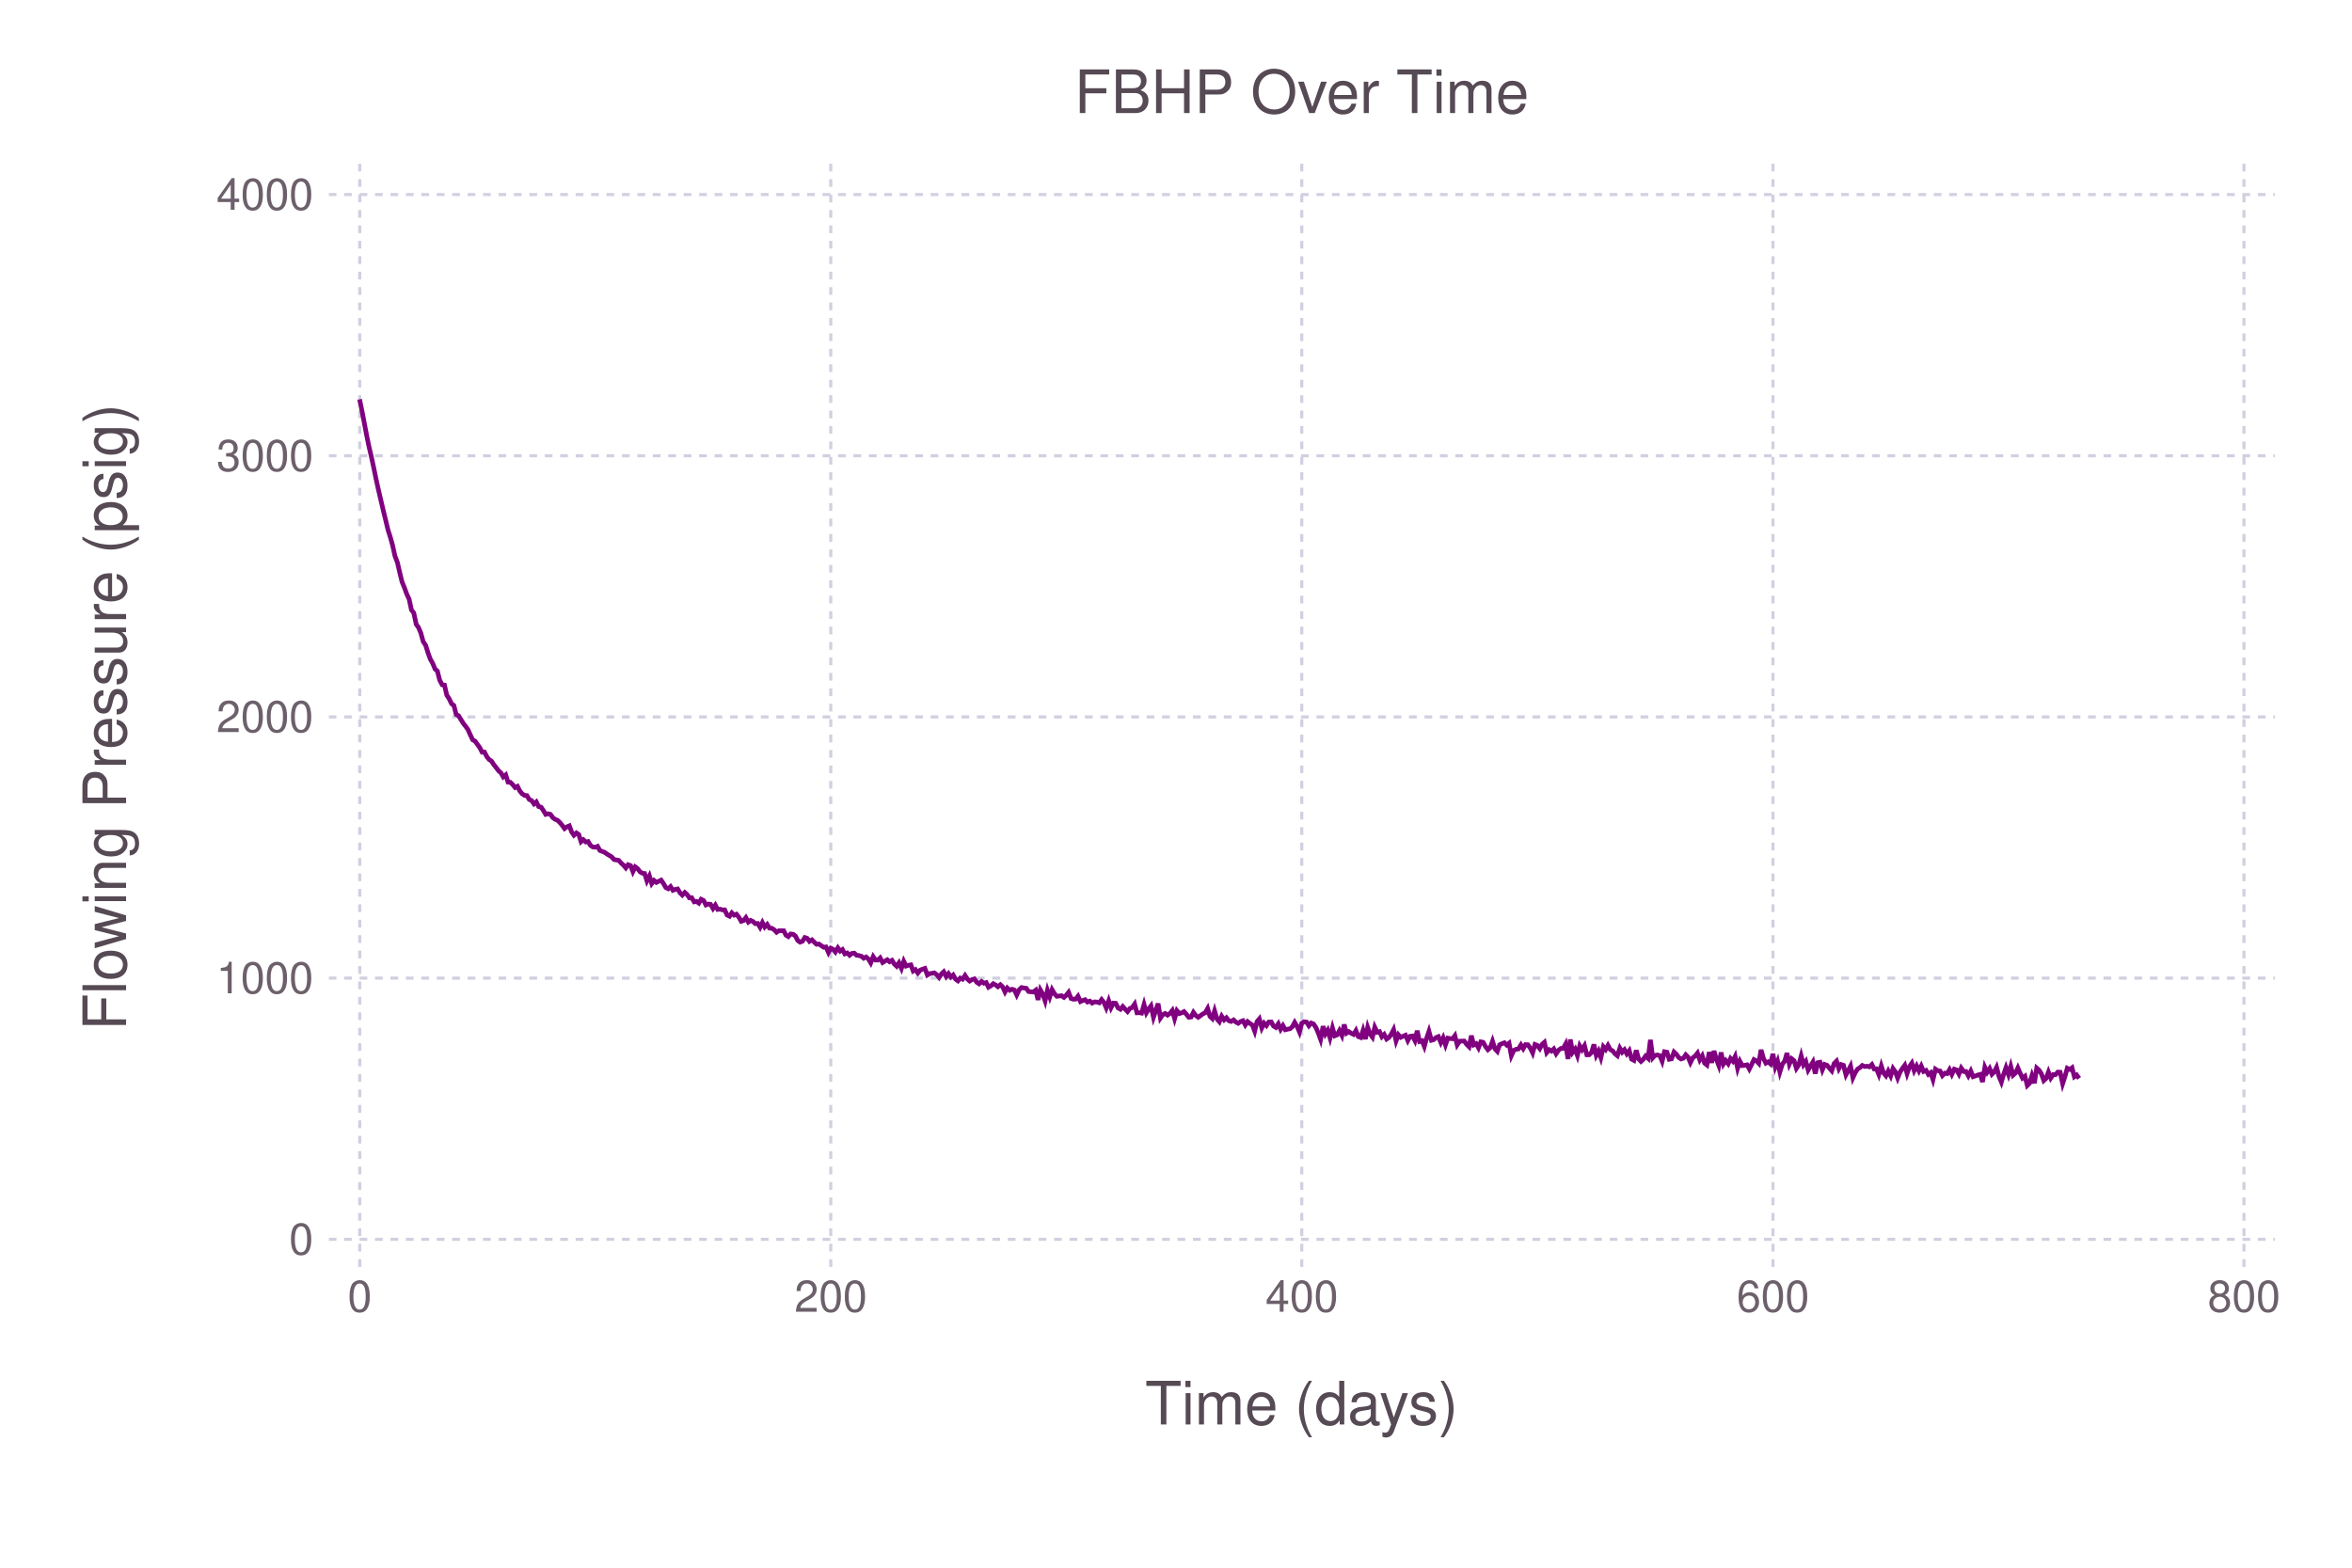
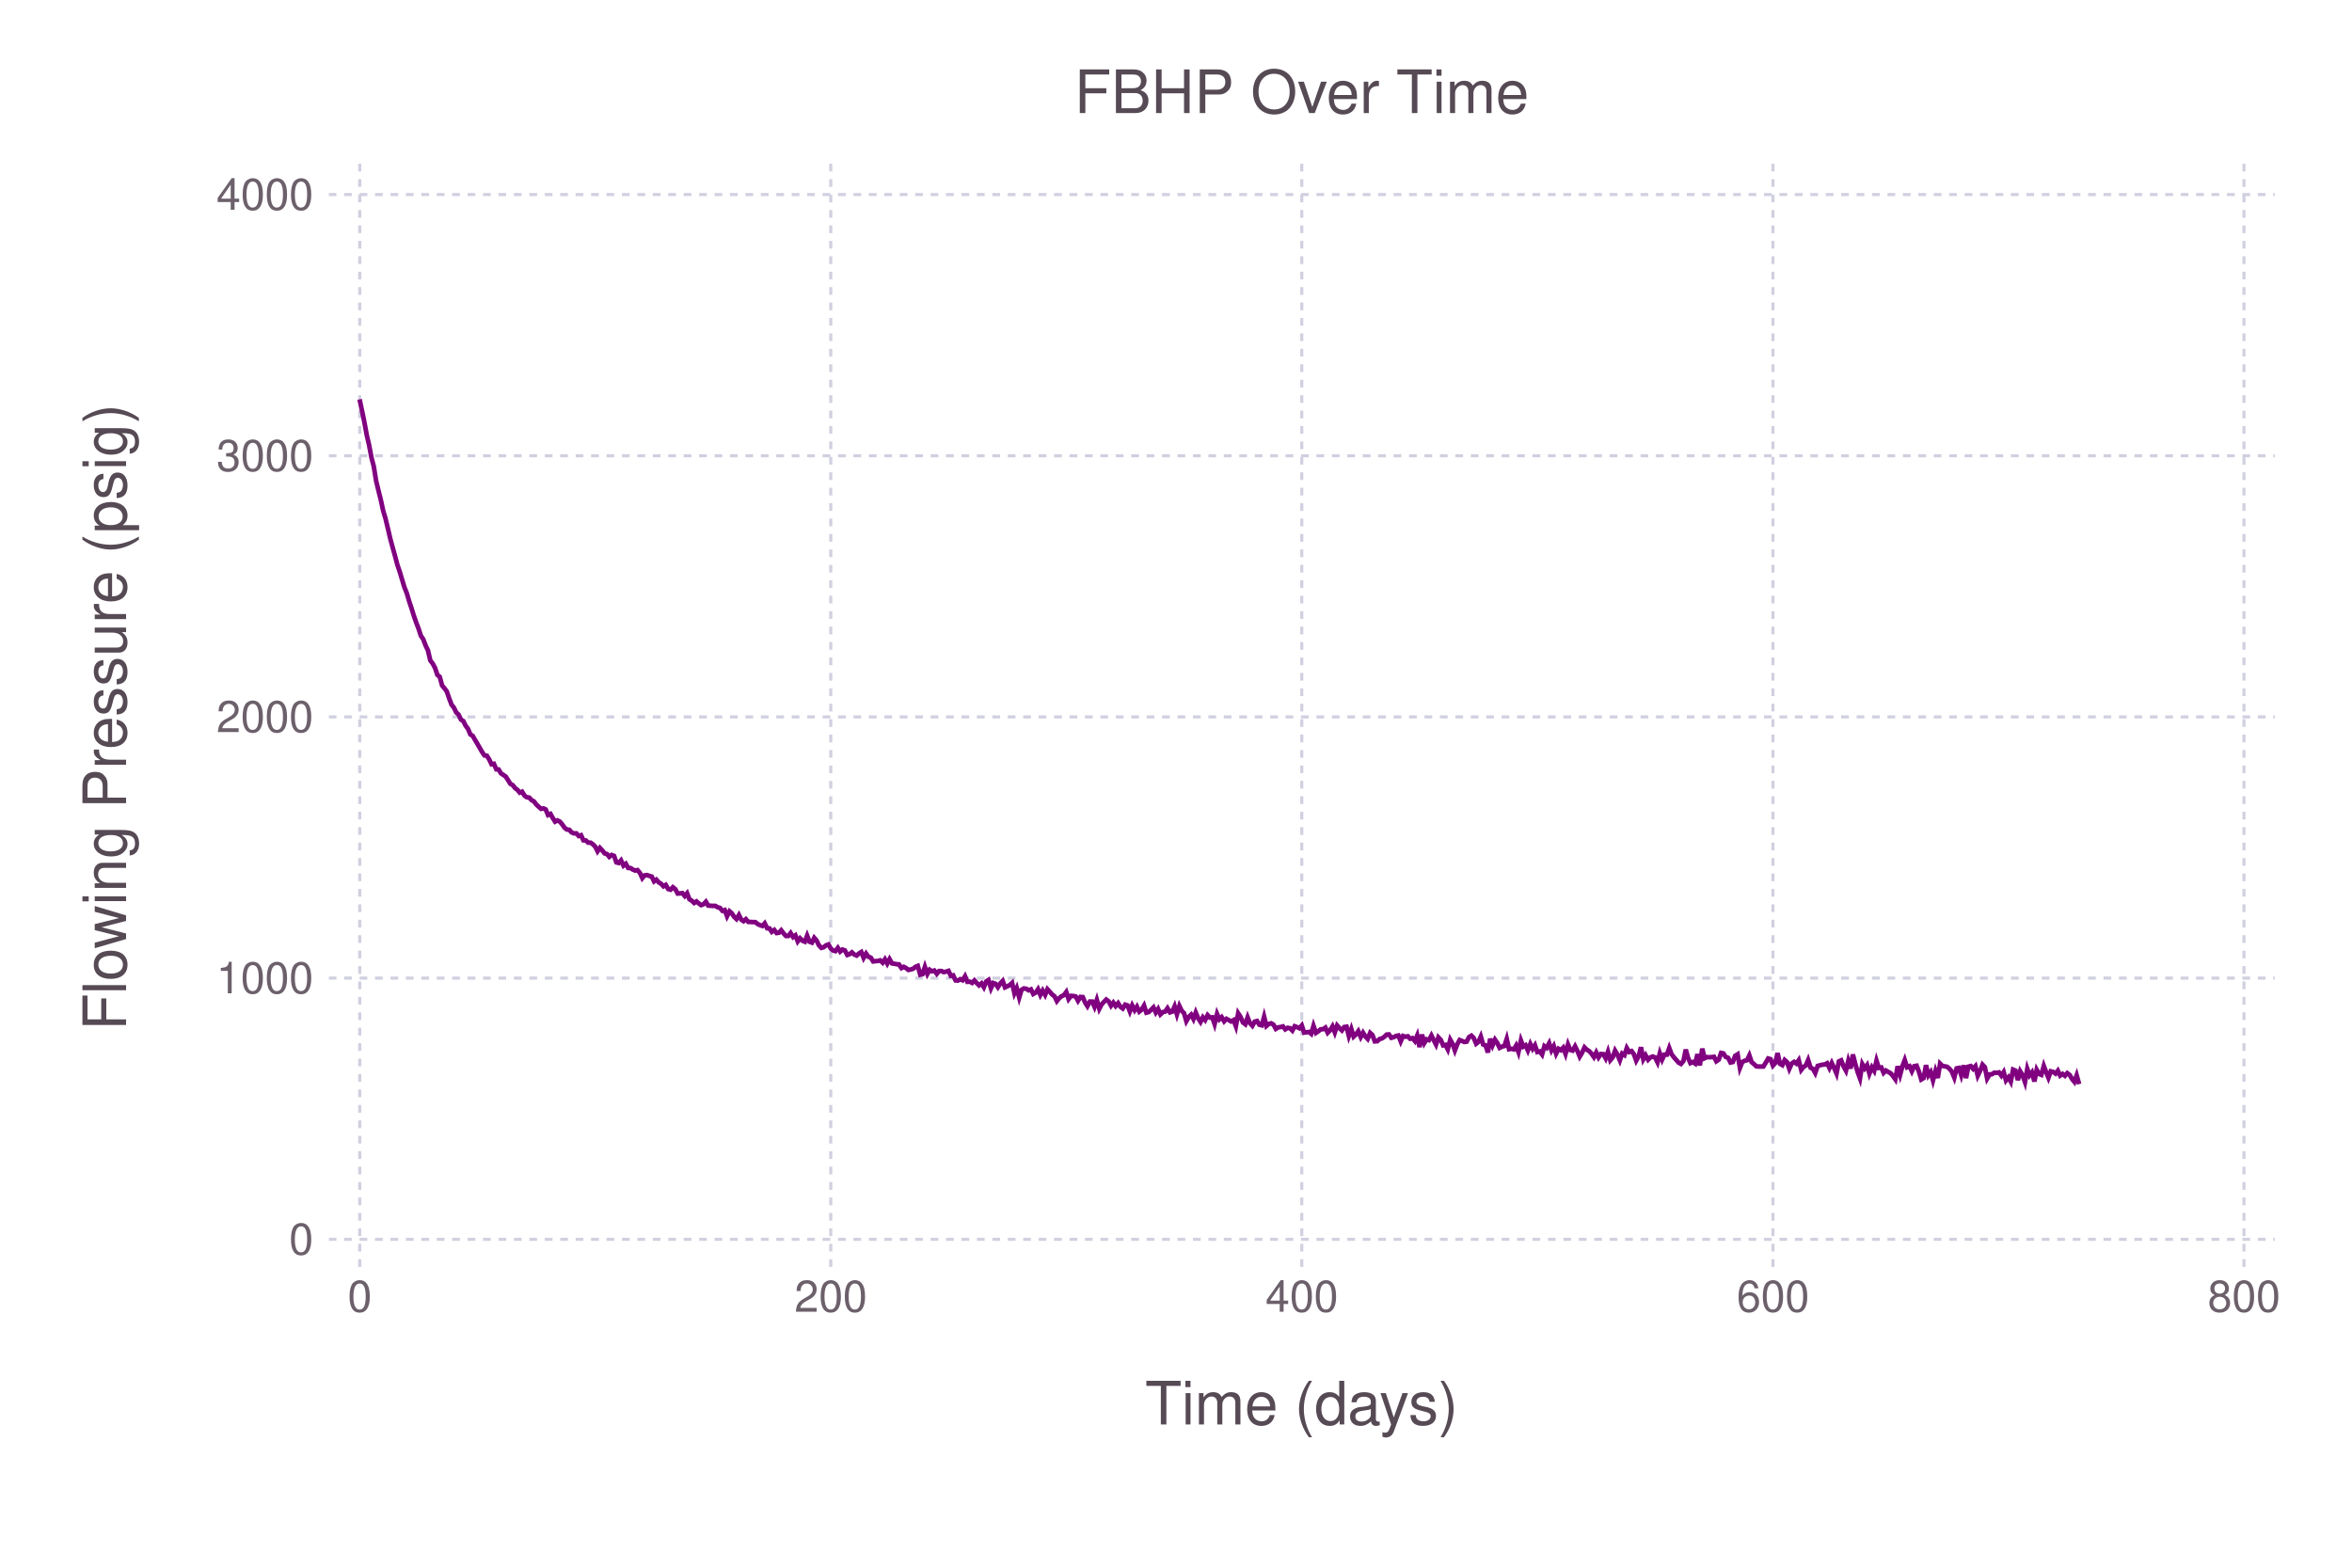
<svg xmlns="http://www.w3.org/2000/svg" version="1.2" width="152.4mm" height="101.6mm" viewBox="0 0 152.4 101.6" stroke="none" fill="#000000" stroke-width="0.3" font-size="3.88">
  <defs>
    <marker id="arrow" markerWidth="15" markerHeight="7" refX="5" refY="3.5" orient="auto" markerUnits="strokeWidth">
      <path d="M0,0 L15,3.5 L0,7 z" stroke="context-stroke" fill="context-stroke" />
    </marker>
  </defs>
-   <g class="plotroot xscalable yscalable" id="img-1c76d9b4-1">
-     <g font-size="3.88" font-family="'PT Sans','Helvetica Neue','Helvetica',sans-serif" fill="#564A55" stroke="#000000" stroke-opacity="0.000" id="img-1c76d9b4-2">
+   <g class="plotroot xscalable yscalable" id="img-05fa0624-1">
+     <g font-size="3.88" font-family="'PT Sans','Helvetica Neue','Helvetica',sans-serif" fill="#564A55" stroke="#000000" stroke-opacity="0.000" id="img-05fa0624-2">
      <g transform="translate(84.35,89.99)">
        <g class="primitive">
          <text text-anchor="middle" dy="0.6em">Time (days)</text>
        </g>
      </g>
    </g>
-     <g class="guide xlabels" font-size="2.82" font-family="'PT Sans Caption','Helvetica Neue','Helvetica',sans-serif" fill="#6C606B" id="img-1c76d9b4-3">
+     <g class="guide xlabels" font-size="2.82" font-family="'PT Sans Caption','Helvetica Neue','Helvetica',sans-serif" fill="#6C606B" id="img-05fa0624-3">
      <g transform="translate(23.31,83.32)">
        <g class="primitive">
          <text text-anchor="middle" dy="0.6em">0</text>
        </g>
      </g>
      <g transform="translate(53.83,83.32)">
        <g class="primitive">
          <text text-anchor="middle" dy="0.6em">200</text>
        </g>
      </g>
      <g transform="translate(84.35,83.32)">
        <g class="primitive">
          <text text-anchor="middle" dy="0.6em">400</text>
        </g>
      </g>
      <g transform="translate(114.88,83.32)">
        <g class="primitive">
          <text text-anchor="middle" dy="0.6em">600</text>
        </g>
      </g>
      <g transform="translate(145.4,83.32)">
        <g class="primitive">
          <text text-anchor="middle" dy="0.6em">800</text>
        </g>
      </g>
    </g>
-     <g clip-path="url(#img-1c76d9b4-4)">
-       <g id="img-1c76d9b4-5">
-         <g pointer-events="visible" fill="#000000" fill-opacity="0.000" stroke="#000000" stroke-opacity="0.000" class="guide background" id="img-1c76d9b4-6">
-           <g transform="translate(84.35,46.46)" id="img-1c76d9b4-7">
+     <g clip-path="url(#img-05fa0624-4)">
+       <g id="img-05fa0624-5">
+         <g pointer-events="visible" fill="#000000" fill-opacity="0.000" stroke="#000000" stroke-opacity="0.000" class="guide background" id="img-05fa0624-6">
+           <g transform="translate(84.35,46.46)" id="img-05fa0624-7">
            <path d="M-63.05,-35.85 L 63.05 -35.85 63.05 35.85 -63.05 35.85 z" class="primitive" />
          </g>
        </g>
-         <g class="guide ygridlines xfixed" stroke-dasharray="0.5,0.5" stroke-width="0.2" stroke="#D0D0E0" id="img-1c76d9b4-8">
-           <g transform="translate(84.35,80.32)" id="img-1c76d9b4-9">
+         <g class="guide ygridlines xfixed" stroke-dasharray="0.5,0.5" stroke-width="0.2" stroke="#D0D0E0" id="img-05fa0624-8">
+           <g transform="translate(84.35,80.32)" id="img-05fa0624-9">
            <path fill="none" d="M-63.05,0 L 63.05 0" class="primitive" />
          </g>
-           <g transform="translate(84.35,63.39)" id="img-1c76d9b4-10">
+           <g transform="translate(84.35,63.39)" id="img-05fa0624-10">
            <path fill="none" d="M-63.05,0 L 63.05 0" class="primitive" />
          </g>
-           <g transform="translate(84.35,46.46)" id="img-1c76d9b4-11">
+           <g transform="translate(84.35,46.46)" id="img-05fa0624-11">
            <path fill="none" d="M-63.05,0 L 63.05 0" class="primitive" />
          </g>
-           <g transform="translate(84.35,29.54)" id="img-1c76d9b4-12">
+           <g transform="translate(84.35,29.54)" id="img-05fa0624-12">
            <path fill="none" d="M-63.05,0 L 63.05 0" class="primitive" />
          </g>
-           <g transform="translate(84.35,12.61)" id="img-1c76d9b4-13">
+           <g transform="translate(84.35,12.61)" id="img-05fa0624-13">
            <path fill="none" d="M-63.05,0 L 63.05 0" class="primitive" />
          </g>
        </g>
-         <g class="guide xgridlines yfixed" stroke-dasharray="0.5,0.5" stroke-width="0.2" stroke="#D0D0E0" id="img-1c76d9b4-14">
-           <g transform="translate(23.31,46.46)" id="img-1c76d9b4-15">
+         <g class="guide xgridlines yfixed" stroke-dasharray="0.5,0.5" stroke-width="0.2" stroke="#D0D0E0" id="img-05fa0624-14">
+           <g transform="translate(23.31,46.46)" id="img-05fa0624-15">
            <path fill="none" d="M0,-35.85 L 0 35.85" class="primitive" />
          </g>
-           <g transform="translate(53.83,46.46)" id="img-1c76d9b4-16">
+           <g transform="translate(53.83,46.46)" id="img-05fa0624-16">
            <path fill="none" d="M0,-35.85 L 0 35.85" class="primitive" />
          </g>
-           <g transform="translate(84.35,46.46)" id="img-1c76d9b4-17">
+           <g transform="translate(84.35,46.46)" id="img-05fa0624-17">
            <path fill="none" d="M0,-35.85 L 0 35.85" class="primitive" />
          </g>
-           <g transform="translate(114.88,46.46)" id="img-1c76d9b4-18">
+           <g transform="translate(114.88,46.46)" id="img-05fa0624-18">
            <path fill="none" d="M0,-35.85 L 0 35.85" class="primitive" />
          </g>
-           <g transform="translate(145.4,46.46)" id="img-1c76d9b4-19">
+           <g transform="translate(145.4,46.46)" id="img-05fa0624-19">
            <path fill="none" d="M0,-35.85 L 0 35.85" class="primitive" />
          </g>
        </g>
-         <g class="plotpanel" id="img-1c76d9b4-20">
-           <g stroke-width="0.3" fill="#000000" fill-opacity="0.000" class="geometry" id="img-1c76d9b4-21">
-             <g class="color_RGB{N0f8}(0.502,0.0,0.502)" stroke-dasharray="none" stroke="#800080" id="img-1c76d9b4-22">
-               <g transform="translate(79.01,62.87)" id="img-1c76d9b4-23">
-                 <path fill="none" d="M-55.71,-36.99 L -55.55 -36.21 -55.4 -35.43 -55.25 -34.64 -55.1 -33.92 -54.94 -33.24 -54.79 -32.54 -54.64 -31.81 -54.48 -31.09 -54.33 -30.45 -54.18 -29.81 -54.03 -29.2 -53.87 -28.53 -53.72 -28.06 -53.57 -27.52 -53.42 -26.84 -53.26 -26.42 -53.11 -25.77 -52.96 -25.16 -52.81 -24.8 -52.65 -24.36 -52.5 -24.04 -52.35 -23.34 -52.2 -23.15 -52.04 -22.41 -51.89 -22.2 -51.74 -21.84 -51.59 -21.29 -51.43 -21.05 -51.28 -20.57 -51.13 -20.16 -50.97 -19.87 -50.82 -19.51 -50.67 -19.38 -50.52 -18.79 -50.36 -18.49 -50.21 -18.47 -50.06 -17.82 -49.91 -17.59 -49.75 -17.26 -49.6 -17.15 -49.45 -16.56 -49.3 -16.49 -49.14 -16.23 -48.99 -15.99 -48.84 -15.8 -48.69 -15.59 -48.53 -15.23 -48.38 -14.92 -48.23 -14.84 -48.07 -14.62 -47.92 -14.41 -47.77 -14.12 -47.62 -14.13 -47.46 -13.82 -47.31 -13.64 -47.16 -13.54 -47.01 -13.31 -46.85 -13.11 -46.7 -12.91 -46.55 -12.78 -46.4 -12.52 -46.24 -12.65 -46.09 -12.18 -45.94 -12.17 -45.79 -12.02 -45.63 -11.83 -45.48 -11.91 -45.33 -11.61 -45.18 -11.43 -45.02 -11.32 -44.87 -11.31 -44.72 -11.06 -44.56 -10.98 -44.41 -10.77 -44.26 -10.9 -44.11 -10.6 -43.95 -10.56 -43.8 -10.34 -43.65 -10.09 -43.5 -10.13 -43.34 -10.09 -43.19 -9.88 -43.04 -9.77 -42.89 -9.71 -42.73 -9.56 -42.58 -9.38 -42.43 -9.17 -42.28 -9.28 -42.12 -9.35 -41.97 -8.95 -41.82 -8.74 -41.66 -8.89 -41.51 -8.79 -41.36 -8.32 -41.21 -8.45 -41.05 -8.3 -40.9 -8.33 -40.75 -8.08 -40.6 -7.98 -40.44 -7.96 -40.29 -8.02 -40.14 -7.75 -39.99 -7.69 -39.83 -7.63 -39.68 -7.52 -39.53 -7.43 -39.38 -7.34 -39.22 -7.16 -39.07 -7.14 -38.92 -7.11 -38.77 -6.94 -38.61 -6.8 -38.46 -6.62 -38.31 -6.83 -38.15 -6.77 -38 -6.38 -37.85 -6.69 -37.7 -6.58 -37.54 -6.37 -37.39 -6.28 -37.24 -6.26 -37.09 -5.78 -36.93 -6.1 -36.78 -5.61 -36.63 -5.81 -36.48 -5.68 -36.32 -5.76 -36.17 -5.83 -36.02 -5.61 -35.87 -5.35 -35.71 -5.27 -35.56 -5.41 -35.41 -5.17 -35.25 -5.23 -35.1 -5.26 -34.95 -5.01 -34.8 -4.86 -34.64 -5.03 -34.49 -4.9 -34.34 -4.68 -34.19 -4.69 -34.03 -4.42 -33.88 -4.45 -33.73 -4.34 -33.58 -4.59 -33.42 -4.51 -33.27 -4.22 -33.12 -4.28 -32.97 -4.26 -32.81 -3.99 -32.66 -4.21 -32.51 -3.93 -32.36 -3.95 -32.2 -3.9 -32.05 -3.9 -31.9 -3.57 -31.74 -3.49 -31.59 -3.71 -31.44 -3.56 -31.29 -3.62 -31.13 -3.42 -30.98 -3.16 -30.83 -3.21 -30.68 -3.4 -30.52 -3.11 -30.37 -3.22 -30.22 -3.15 -30.07 -3.01 -29.91 -3.02 -29.76 -2.77 -29.61 -3.08 -29.46 -2.79 -29.3 -2.96 -29.15 -2.72 -29 -2.71 -28.84 -2.61 -28.69 -2.45 -28.54 -2.55 -28.39 -2.55 -28.23 -2.55 -28.08 -2.26 -27.93 -2.17 -27.78 -2.34 -27.62 -2.32 -27.47 -2.21 -27.32 -1.92 -27.17 -1.81 -27.01 -1.87 -26.86 -2.11 -26.71 -2.06 -26.56 -1.86 -26.4 -1.96 -26.25 -1.81 -26.1 -1.67 -25.95 -1.69 -25.79 -1.58 -25.64 -1.48 -25.49 -1.5 -25.33 -1.14 -25.18 -1.42 -25.03 -1.35 -24.88 -1.17 -24.72 -1.44 -24.57 -1.23 -24.42 -1.33 -24.27 -1.05 -24.11 -1.11 -23.96 -0.96 -23.81 -1.08 -23.66 -1.1 -23.5 -0.96 -23.35 -0.94 -23.2 -0.9 -23.05 -0.77 -22.89 -0.85 -22.74 -0.72 -22.59 -0.47 -22.43 -0.87 -22.28 -0.65 -22.13 -0.65 -21.98 -0.79 -21.82 -0.49 -21.67 -0.58 -21.52 -0.67 -21.37 -0.54 -21.21 -0.63 -21.06 -0.39 -20.91 -0.25 -20.76 -0.47 -20.6 -0.11 -20.45 -0.57 -20.3 -0.26 -20.15 -0.31 -19.99 -0.34 -19.84 0.06 -19.69 -0.03 -19.54 0.19 -19.38 -0 -19.23 -0.06 -19.08 -0.11 -18.92 0.32 -18.77 0.23 -18.62 0.21 -18.47 0.18 -18.31 0.3 -18.16 0.48 -18.01 0.25 -17.86 0.11 -17.7 0.42 -17.55 0.23 -17.4 0.45 -17.25 0.32 -17.09 0.59 -16.94 0.7 -16.79 0.52 -16.64 0.59 -16.48 0.35 -16.33 0.58 -16.18 0.71 -16.02 0.61 -15.87 0.57 -15.72 0.79 -15.57 0.89 -15.41 0.74 -15.26 0.85 -15.11 0.81 -14.96 1.11 -14.8 1.02 -14.65 0.88 -14.5 0.96 -14.35 1.08 -14.19 0.95 -14.04 1.09 -13.89 1.42 -13.74 1.16 -13.58 1.31 -13.43 1.24 -13.28 1.29 -13.13 1.61 -12.97 1.27 -12.82 1.13 -12.67 1.16 -12.51 1.18 -12.36 1.39 -12.21 1.41 -12.06 1.42 -11.9 1.3 -11.75 1.93 -11.6 1.28 -11.45 1.54 -11.29 2 -11.14 1.31 -10.99 1.74 -10.84 1.27 -10.68 1.54 -10.53 1.7 -10.38 1.68 -10.23 1.66 -10.07 1.77 -9.92 1.63 -9.77 1.44 -9.61 1.84 -9.46 1.89 -9.31 1.88 -9.16 1.69 -9 2.04 -8.85 1.97 -8.7 1.92 -8.55 2.07 -8.39 2.01 -8.24 2.14 -8.09 2.06 -7.94 2.07 -7.78 2.12 -7.63 1.91 -7.48 2.1 -7.33 2.45 -7.17 1.99 -7.02 2.44 -6.87 2.14 -6.72 2.15 -6.56 2.46 -6.41 2.54 -6.26 2.36 -6.1 2.54 -5.95 2.69 -5.8 2.49 -5.65 2.43 -5.49 2.2 -5.34 2.77 -5.19 2.76 -5.04 2.79 -4.88 2.23 -4.73 2.77 -4.58 2.52 -4.43 2.32 -4.27 3.06 -4.12 2.62 -3.97 2.17 -3.82 3.11 -3.66 2.88 -3.51 2.81 -3.36 2.92 -3.2 2.81 -3.05 2.62 -2.9 3.15 -2.75 2.63 -2.59 2.82 -2.44 2.77 -2.29 2.69 -2.14 2.86 -1.98 3.06 -1.83 3.04 -1.68 2.74 -1.53 2.94 -1.37 3.06 -1.22 2.95 -1.07 2.84 -0.92 2.77 -0.76 2.49 -0.61 3 -0.46 3.14 -0.31 2.64 -0.15 3.18 0 3.35 0.15 2.99 0.31 3.23 0.46 3.09 0.61 3.28 0.76 3.33 0.92 3.23 1.07 3.37 1.22 3.45 1.37 3.34 1.53 3.28 1.68 3.56 1.83 3.34 1.98 3.46 2.14 3.56 2.29 3.96 2.44 3.34 2.59 3.16 2.75 3.75 2.9 3.44 3.05 3.6 3.2 3.37 3.36 3.36 3.51 3.63 3.66 3.72 3.82 3.48 3.97 3.84 4.12 3.6 4.27 3.87 4.43 3.83 4.58 3.8 4.73 3.67 4.88 3.39 5.04 3.66 5.19 4.01 5.34 3.44 5.49 3.35 5.65 3.37 5.8 3.61 5.95 3.43 6.1 3.49 6.26 3.73 6.41 4.08 6.56 4.49 6.72 3.64 6.87 4.14 7.02 3.9 7.17 4.4 7.33 3.75 7.48 4.26 7.63 4.2 7.78 3.92 7.94 4.24 8.09 3.53 8.24 4.09 8.39 3.99 8.55 4.1 8.7 4.17 8.85 3.92 9 4.31 9.16 4.37 9.31 3.91 9.46 4.47 9.61 3.71 9.77 4.15 9.92 4.35 10.07 3.7 10.23 4.03 10.38 3.99 10.53 4.32 10.68 4.17 10.84 4.47 10.99 4.37 11.14 4.15 11.29 3.86 11.45 4.59 11.6 4.19 11.75 4.36 11.9 4.29 12.06 4.22 12.21 4.57 12.36 4.29 12.51 4.27 12.67 4.57 12.82 3.93 12.97 4.63 13.13 4.58 13.28 4.95 13.43 4.41 13.58 3.97 13.74 4.55 13.89 4.51 14.04 4.37 14.19 4.31 14.35 4.7 14.5 4.39 14.65 4.85 14.8 4.41 14.96 4.44 15.11 4.45 15.26 4.25 15.41 4.85 15.57 4.61 15.72 4.6 15.87 4.6 16.02 4.81 16.18 4.97 16.33 4.25 16.48 4.85 16.64 4.77 16.79 5.04 16.94 4.65 17.09 4.68 17.25 4.96 17.4 5.16 17.55 5.03 17.7 4.61 17.86 5.11 18.01 5.27 18.16 4.84 18.31 4.77 18.47 4.71 18.62 4.86 18.77 4.74 18.92 5.55 19.08 5.2 19.23 5.13 19.38 5.11 19.54 4.85 19.69 5.09 19.84 4.83 19.99 4.84 20.15 5.06 20.3 5.37 20.45 4.82 20.6 4.88 20.76 5.09 20.91 4.81 21.06 4.68 21.21 5.35 21.37 5.16 21.52 5.25 21.67 5.11 21.82 5.42 21.98 5.19 22.13 5.08 22.28 5.07 22.43 4.8 22.59 5.76 22.74 4.5 22.89 5.33 23.05 5.12 23.2 5.54 23.35 4.91 23.5 5.16 23.66 4.9 23.81 5.49 23.96 5.49 24.11 5.35 24.27 4.82 24.42 5.53 24.57 5.25 24.72 5.68 24.88 4.97 25.03 5.15 25.18 4.88 25.33 5.15 25.49 5.24 25.64 5.43 25.79 5.55 25.95 5.06 26.1 5.32 26.25 5.16 26.4 5.43 26.56 5.22 26.71 5.77 26.86 5.85 27.01 5.2 27.17 5.76 27.32 5.92 27.47 5.78 27.62 5.57 27.78 5.72 27.93 4.52 28.08 5.69 28.23 5.53 28.39 5.5 28.54 5.55 28.69 5.91 28.84 5.29 29 5.32 29.15 5.78 29.3 5.75 29.46 5.31 29.61 5.45 29.76 5.66 29.91 5.76 30.07 5.71 30.22 5.49 30.37 5.64 30.52 6 30.68 5.68 30.83 5.57 30.98 5.38 31.13 5.82 31.29 5.56 31.44 6.03 31.59 6.15 31.74 5.32 31.9 6.01 32.05 5.24 32.2 5.76 32.36 6.18 32.51 5.34 32.66 6.09 32.81 5.86 32.97 6.07 33.12 5.73 33.27 5.9 33.42 5.6 33.58 6.37 33.73 5.91 33.88 6.19 34.03 6.17 34.19 6.14 34.34 6.41 34.49 6.11 34.64 5.8 34.8 5.88 34.95 6.04 35.1 5.17 35.25 5.71 35.41 6.03 35.56 5.95 35.71 6.08 35.87 5.43 36.02 6.28 36.17 5.91 36.32 6.6 36.48 6.09 36.63 5.9 36.78 5.38 36.93 6.1 37.09 5.75 37.24 5.87 37.39 6.37 37.54 6.15 37.7 5.56 37.85 6.13 38 5.92 38.15 6.48 38.31 6.21 38.46 5.96 38.61 6.71 38.77 6 38.92 5.97 39.07 6.47 39.22 6.11 39.38 6.17 39.53 6.36 39.68 6.53 39.83 6.06 39.99 5.9 40.14 6.39 40.29 6.12 40.44 6.17 40.6 6.79 40.75 6.51 40.9 6.22 41.05 6.98 41.21 6.63 41.36 6.41 41.51 6.32 41.66 6.18 41.82 6.25 41.97 6.23 42.12 6.27 42.28 6.12 42.43 6.41 42.58 6.4 42.73 6.77 42.89 6.21 43.04 6.67 43.19 6.85 43.34 6.54 43.5 6.86 43.65 6.38 43.8 6.59 43.95 7 44.11 6.6 44.26 6.37 44.41 6.17 44.56 6.71 44.72 6.25 44.87 6.03 45.02 6.52 45.18 6.21 45.33 6.53 45.48 6.22 45.63 6.57 45.79 6.5 45.94 6.76 46.09 6.65 46.24 7.1 46.4 6.42 46.55 6.52 46.7 6.54 46.85 6.84 47.01 6.68 47.16 6.71 47.31 6.45 47.46 6.76 47.62 6.42 47.77 6.47 47.92 6.74 48.07 6.35 48.23 6.57 48.38 6.57 48.53 6.85 48.69 6.54 48.84 6.91 48.99 6.86 49.14 6.8 49.3 6.76 49.45 7.25 49.6 6.3 49.75 6.62 49.91 6.38 50.06 6.75 50.21 6.6 50.36 6.3 50.52 6.9 50.67 7.26 50.82 6.75 50.97 6.32 51.13 6.77 51.28 6.24 51.43 6.81 51.59 6.67 51.74 6.34 51.89 6.69 52.04 7 52.2 6.88 52.35 7.48 52.5 7.33 52.65 6.84 52.81 7.33 52.96 6.35 53.11 6.48 53.26 6.71 53.42 7.16 53.57 7.02 53.72 6.61 53.87 7 54.03 6.77 54.18 6.78 54.33 6.61 54.48 6.62 54.64 7.36 54.79 6.9 54.94 6.36 55.1 6.44 55.25 6.33 55.4 6.91 55.55 6.8 55.71 7.02" class="primitive" />
+         <g class="plotpanel" id="img-05fa0624-20">
+           <g stroke-width="0.3" fill="#000000" fill-opacity="0.000" class="geometry" id="img-05fa0624-21">
+             <g class="color_RGB{N0f8}(0.502,0.0,0.502)" stroke-dasharray="none" stroke="#800080" id="img-05fa0624-22">
+               <g transform="translate(79.01,62.87)" id="img-05fa0624-23">
+                 <path fill="none" d="M-55.71,-36.99 L -55.55 -36.23 -55.4 -35.51 -55.25 -34.69 -55.1 -34.05 -54.94 -33.21 -54.79 -32.64 -54.64 -31.71 -54.48 -31.05 -54.33 -30.45 -54.18 -29.76 -54.03 -29.26 -53.87 -28.59 -53.72 -27.95 -53.57 -27.4 -53.42 -26.86 -53.26 -26.26 -53.11 -25.82 -52.96 -25.32 -52.81 -24.82 -52.65 -24.42 -52.5 -23.91 -52.35 -23.46 -52.2 -22.98 -52.04 -22.52 -51.89 -22.13 -51.74 -21.67 -51.59 -21.45 -51.43 -21.03 -51.28 -20.72 -51.13 -20.07 -50.97 -19.86 -50.82 -19.58 -50.67 -19.13 -50.52 -19.01 -50.36 -18.44 -50.21 -18.26 -50.06 -18.06 -49.91 -17.62 -49.75 -17.2 -49.6 -17.01 -49.45 -16.7 -49.3 -16.56 -49.14 -16.23 -48.99 -16.14 -48.84 -15.84 -48.69 -15.64 -48.53 -15.27 -48.38 -15.18 -48.23 -14.92 -48.07 -14.65 -47.92 -14.39 -47.77 -14.13 -47.62 -13.91 -47.46 -13.89 -47.31 -13.65 -47.16 -13.34 -47.01 -13.37 -46.85 -13.01 -46.7 -13 -46.55 -12.75 -46.4 -12.65 -46.24 -12.54 -46.09 -12.31 -45.94 -12.07 -45.79 -11.99 -45.63 -11.79 -45.48 -11.68 -45.33 -11.5 -45.18 -11.56 -45.02 -11.3 -44.87 -11.2 -44.72 -11.18 -44.56 -11.01 -44.41 -10.93 -44.26 -10.73 -44.11 -10.59 -43.95 -10.45 -43.8 -10.48 -43.65 -10.41 -43.5 -10.05 -43.34 -10.12 -43.19 -9.85 -43.04 -9.62 -42.89 -9.7 -42.73 -9.62 -42.58 -9.44 -42.43 -9.23 -42.28 -9.11 -42.12 -9.09 -41.97 -8.92 -41.82 -8.86 -41.66 -8.86 -41.51 -8.69 -41.36 -8.74 -41.21 -8.41 -41.05 -8.4 -40.9 -8.26 -40.75 -8.26 -40.6 -8.16 -40.44 -8 -40.29 -7.7 -40.14 -7.92 -39.99 -7.76 -39.83 -7.56 -39.68 -7.52 -39.53 -7.34 -39.38 -7.46 -39.22 -7.4 -39.07 -6.98 -38.92 -6.94 -38.77 -7.11 -38.61 -6.77 -38.46 -6.89 -38.31 -6.62 -38.15 -6.61 -38 -6.51 -37.85 -6.45 -37.7 -6.48 -37.54 -6.29 -37.39 -5.96 -37.24 -6.14 -37.09 -6.16 -36.93 -6.1 -36.78 -6.06 -36.63 -5.75 -36.48 -5.86 -36.32 -5.68 -36.17 -5.59 -36.02 -5.43 -35.87 -5.52 -35.71 -5.25 -35.56 -5.21 -35.41 -5.37 -35.25 -5.24 -35.1 -4.96 -34.95 -4.97 -34.8 -4.99 -34.64 -4.8 -34.49 -4.98 -34.34 -4.59 -34.19 -4.5 -34.03 -4.35 -33.88 -4.45 -33.73 -4.32 -33.58 -4.21 -33.42 -4.27 -33.27 -4.43 -33.12 -4.18 -32.97 -4.17 -32.81 -4.16 -32.66 -4.16 -32.51 -4.07 -32.36 -4.03 -32.2 -3.84 -32.05 -3.89 -31.9 -3.49 -31.74 -3.81 -31.59 -3.68 -31.44 -3.45 -31.29 -3.31 -31.13 -3.57 -30.98 -3.27 -30.83 -3.17 -30.68 -3.3 -30.52 -3.12 -30.37 -3.12 -30.22 -3.11 -30.07 -3.11 -29.91 -2.98 -29.76 -2.91 -29.61 -2.86 -29.46 -3.03 -29.3 -2.71 -29.15 -2.7 -29 -2.48 -28.84 -2.6 -28.69 -2.4 -28.54 -2.42 -28.39 -2.58 -28.23 -2.37 -28.08 -2.21 -27.93 -2.21 -27.78 -2.4 -27.62 -2.14 -27.47 -2.25 -27.32 -1.86 -27.17 -2.06 -27.01 -1.9 -26.86 -1.84 -26.71 -2.23 -26.56 -1.84 -26.4 -1.78 -26.25 -2.09 -26.1 -1.92 -25.95 -1.61 -25.79 -1.44 -25.64 -1.48 -25.49 -1.6 -25.33 -1.66 -25.18 -1.4 -25.03 -1.27 -24.88 -1.23 -24.72 -1.44 -24.57 -1.2 -24.42 -1.33 -24.27 -1.28 -24.11 -0.98 -23.96 -1.03 -23.81 -1.15 -23.66 -1.01 -23.5 -0.94 -23.35 -1.08 -23.2 -1.17 -23.05 -0.79 -22.89 -1.07 -22.74 -0.86 -22.59 -0.81 -22.43 -0.56 -22.28 -0.58 -22.13 -0.59 -21.98 -0.63 -21.82 -0.48 -21.67 -0.7 -21.52 -0.42 -21.37 -0.71 -21.21 -0.43 -21.06 -0.41 -20.91 -0.38 -20.76 -0.37 -20.6 -0.13 -20.45 -0.21 -20.3 -0.13 -20.15 -0.01 -19.99 -0.04 -19.84 -0.09 -19.69 -0.21 -19.54 -0.27 -19.38 0.3 -19.23 0.26 -19.08 -0.21 -18.92 0.25 -18.77 -0.02 -18.62 0.08 -18.47 0.03 -18.31 0.24 -18.16 0.06 -18.01 0.06 -17.86 0.13 -17.7 0.1 -17.55 0.05 -17.4 0.37 -17.25 0.34 -17.09 0.67 -16.94 0.68 -16.79 0.59 -16.64 0.66 -16.48 0.4 -16.33 0.76 -16.18 0.75 -16.02 0.83 -15.87 0.67 -15.72 0.84 -15.57 0.99 -15.41 0.86 -15.26 1.11 -15.11 0.74 -14.96 0.64 -14.8 1.18 -14.65 0.84 -14.5 0.89 -14.35 1.11 -14.19 0.86 -14.04 0.7 -13.89 1.12 -13.74 1.05 -13.58 0.97 -13.43 0.83 -13.28 1.5 -13.13 1.17 -12.97 1.78 -12.82 1.28 -12.67 1.19 -12.51 1.21 -12.36 1.31 -12.21 1.25 -12.06 1.55 -11.9 1.46 -11.75 1.24 -11.6 1.61 -11.45 1.33 -11.29 1.61 -11.14 1.24 -10.99 1.4 -10.84 1.58 -10.68 1.7 -10.53 2.01 -10.38 1.82 -10.23 1.7 -10.07 1.62 -9.92 1.42 -9.77 1.88 -9.61 1.67 -9.46 1.68 -9.31 1.71 -9.16 1.99 -9 1.74 -8.85 1.75 -8.7 2.1 -8.55 2.34 -8.39 2.04 -8.24 2.04 -8.09 2.38 -7.94 1.93 -7.78 2.51 -7.63 2.22 -7.48 2.06 -7.33 1.91 -7.17 2.03 -7.02 2.31 -6.87 2.11 -6.72 2.33 -6.56 2.14 -6.41 2.38 -6.26 2.49 -6.1 2.24 -5.95 2.29 -5.8 2.68 -5.65 2.29 -5.49 2.6 -5.34 2.37 -5.19 2.69 -5.04 2.57 -4.88 2.3 -4.73 2.76 -4.58 2.72 -4.43 2.58 -4.27 2.42 -4.12 2.75 -3.97 2.52 -3.82 2.87 -3.66 2.72 -3.51 2.69 -3.36 2.47 -3.2 2.74 -3.05 2.69 -2.9 2.35 -2.75 2.87 -2.59 2.33 -2.44 2.64 -2.29 2.79 -2.14 3.31 -1.98 3.03 -1.83 2.89 -1.68 3.17 -1.53 2.75 -1.37 3.13 -1.22 3.36 -1.07 3.06 -0.92 3.24 -0.76 2.92 -0.61 3.08 -0.46 3.06 -0.31 3.5 -0.15 2.84 0 3.19 0.15 3.05 0.31 3.32 0.46 3.16 0.61 3.24 0.76 3.33 0.92 3.24 1.07 3.64 1.22 2.8 1.37 3.03 1.53 3.4 1.68 3.51 1.83 3.06 1.98 3.44 2.14 3.61 2.29 3.34 2.44 3.3 2.59 3.54 2.75 3.58 2.9 3.02 3.05 3.62 3.2 3.49 3.36 3.45 3.51 3.54 3.66 3.81 3.82 3.71 3.97 3.69 4.12 3.65 4.27 3.84 4.43 3.74 4.58 3.77 4.73 3.92 4.88 3.64 5.04 3.7 5.19 3.77 5.34 3.59 5.49 4.05 5.65 4.03 5.8 4.01 5.95 4.13 6.1 3.61 6.26 4.07 6.41 3.97 6.56 3.84 6.72 3.83 6.87 3.73 7.02 4.06 7.17 3.91 7.33 3.65 7.48 4.04 7.63 3.59 7.78 3.76 7.94 3.91 8.09 3.69 8.24 3.67 8.39 4.27 8.55 3.82 8.7 4.31 8.85 4.17 9 3.96 9.16 4.34 9.31 4.06 9.46 4.3 9.61 4.46 9.77 4.07 9.92 4.21 10.07 4.62 10.23 4.61 10.38 4.47 10.53 4.43 10.68 4.33 10.84 4.18 10.99 4.17 11.14 4.39 11.29 4.35 11.45 4.27 11.6 4.24 11.75 4.62 11.9 4.27 12.06 4.32 12.21 4.29 12.36 4.45 12.51 4.41 12.67 4.6 12.82 4.24 12.97 4.99 13.13 4.18 13.28 4.73 13.43 4.49 13.58 4.54 13.74 4.24 13.89 4.54 14.04 4.83 14.19 4.36 14.35 4.53 14.5 4.88 14.65 4.85 14.8 5.14 14.96 4.51 15.11 4.78 15.26 5.21 15.41 4.82 15.57 4.53 15.72 4.59 15.87 4.66 16.02 4.64 16.18 4.34 16.33 4.25 16.48 4.4 16.64 4.77 16.79 4.65 16.94 4.31 17.09 4.82 17.25 4.88 17.4 5.34 17.55 4.45 17.7 4.88 17.86 4.51 18.01 4.73 18.16 5.04 18.31 4.96 18.47 4.92 18.62 4.46 18.77 5.13 18.92 5.1 19.08 5.14 19.23 4.89 19.38 5.31 19.54 4.56 19.69 4.96 19.84 4.87 19.99 5.21 20.15 4.79 20.3 5.1 20.45 4.87 20.6 5.31 20.76 5.27 20.91 5.47 21.06 4.93 21.21 5.04 21.37 4.74 21.52 5.2 21.67 4.93 21.82 5.42 21.98 5.1 22.13 5.19 22.28 5.03 22.43 5.43 22.59 4.82 22.74 5.18 22.89 5.22 23.05 4.94 23.2 5.24 23.35 5.61 23.5 5.36 23.66 5.01 23.81 5.16 23.96 5.25 24.11 5.41 24.27 5.64 24.42 5.34 24.57 5.66 24.72 5.44 24.88 5.45 25.03 5.72 25.18 5.29 25.33 5.84 25.49 5.65 25.64 5.22 25.79 5.47 25.95 5.85 26.1 5.41 26.25 5.51 26.4 5.05 26.56 5.31 26.71 5.25 26.86 5.45 27.01 5.87 27.17 5.58 27.32 5 27.47 5.78 27.62 5.52 27.78 5.81 27.93 5.66 28.08 5.6 28.23 5.66 28.39 5.98 28.54 5.39 28.69 5.8 28.84 5.48 29 5.48 29.15 5.05 29.3 5.45 29.46 5.66 29.61 5.83 29.76 6 29.91 6.08 30.07 5.89 30.22 5.15 30.37 5.69 30.52 6.03 30.68 5.96 30.83 6.06 30.98 5.45 31.13 6.18 31.29 5.09 31.44 5.71 31.59 5.64 31.74 5.65 31.9 5.64 32.05 5.62 32.2 5.91 32.36 5.8 32.51 5.37 32.66 5.4 32.81 5.63 32.97 5.69 33.12 5.99 33.27 5.96 33.42 5.56 33.58 5.46 33.73 6.34 33.88 5.96 34.03 5.88 34.19 5.84 34.34 5.53 34.49 5.97 34.64 6.09 34.8 6.24 34.95 6.25 35.1 6.25 35.25 6.25 35.41 5.99 35.56 5.73 35.71 5.77 35.87 6.19 36.02 6.02 36.17 5.38 36.32 6.07 36.48 6.16 36.63 5.83 36.78 5.96 36.93 6.4 37.09 6.05 37.24 5.95 37.39 6.06 37.54 5.84 37.7 6.47 37.85 6.28 38 6.18 38.15 5.83 38.31 6.33 38.46 6.4 38.61 6.67 38.77 6.21 38.92 6.17 39.07 6.13 39.22 6.12 39.38 6.04 39.53 6.35 39.68 6.02 39.83 6.34 39.99 6.71 40.14 5.92 40.29 5.85 40.44 6.23 40.6 6.52 40.75 5.89 40.9 6.38 41.05 5.47 41.21 6.1 41.36 6.61 41.51 7.02 41.66 6.09 41.82 6.37 41.97 6.16 42.12 6.71 42.28 6.3 42.43 6.53 42.58 5.87 42.73 6.34 42.89 6.31 43.04 6.66 43.19 6.51 43.34 6.6 43.5 6.69 43.65 6.87 43.8 7.08 43.95 6.23 44.11 6.79 44.26 6.23 44.41 5.83 44.56 6.3 44.72 6.23 44.87 6.56 45.02 6.23 45.18 6.2 45.33 6.58 45.48 7.09 45.63 7 45.79 6.16 45.94 6.82 46.09 6.61 46.24 7.15 46.4 6.54 46.55 6.99 46.7 6.06 46.85 6.21 47.01 6.24 47.16 6.27 47.31 6.4 47.46 6.58 47.62 6.97 47.77 6.37 47.92 6.34 48.07 6.81 48.23 6.17 48.38 7 48.53 6.26 48.69 6.22 48.84 6.4 48.99 6.23 49.14 6.85 49.3 6.52 49.45 6.13 49.6 6.29 49.75 7.03 49.91 6.76 50.06 6.75 50.21 6.65 50.36 6.66 50.52 6.63 50.67 6.84 50.82 6.61 50.97 7.15 51.13 6.95 51.28 7.23 51.43 6.45 51.59 6.52 51.74 7.13 51.89 6.56 52.04 6.81 52.2 7.26 52.35 6.4 52.5 6.82 52.65 6.63 52.81 7.22 52.96 6.46 53.11 6.73 53.26 6.79 53.42 6.21 53.57 6.61 53.72 6.98 53.87 6.56 54.03 6.6 54.18 6.71 54.33 6.52 54.48 6.84 54.64 6.73 54.79 6.85 54.94 6.68 55.1 6.8 55.25 7.06 55.4 7.24 55.55 6.82 55.71 7.39" class="primitive" />
              </g>
            </g>
          </g>
        </g>
      </g>
    </g>
-     <g class="guide ylabels" font-size="2.82" font-family="'PT Sans Caption','Helvetica Neue','Helvetica',sans-serif" fill="#6C606B" id="img-1c76d9b4-24">
-       <g transform="translate(20.3,80.32)" id="img-1c76d9b4-25">
+     <g class="guide ylabels" font-size="2.82" font-family="'PT Sans Caption','Helvetica Neue','Helvetica',sans-serif" fill="#6C606B" id="img-05fa0624-24">
+       <g transform="translate(20.3,80.32)" id="img-05fa0624-25">
        <g class="primitive">
          <text text-anchor="end" dy="0.35em">0</text>
        </g>
      </g>
-       <g transform="translate(20.3,63.39)" id="img-1c76d9b4-26">
+       <g transform="translate(20.3,63.39)" id="img-05fa0624-26">
        <g class="primitive">
          <text text-anchor="end" dy="0.35em">1000</text>
        </g>
      </g>
-       <g transform="translate(20.3,46.46)" id="img-1c76d9b4-27">
+       <g transform="translate(20.3,46.46)" id="img-05fa0624-27">
        <g class="primitive">
          <text text-anchor="end" dy="0.35em">2000</text>
        </g>
      </g>
-       <g transform="translate(20.3,29.54)" id="img-1c76d9b4-28">
+       <g transform="translate(20.3,29.54)" id="img-05fa0624-28">
        <g class="primitive">
          <text text-anchor="end" dy="0.35em">3000</text>
        </g>
      </g>
-       <g transform="translate(20.3,12.61)" id="img-1c76d9b4-29">
+       <g transform="translate(20.3,12.61)" id="img-05fa0624-29">
        <g class="primitive">
          <text text-anchor="end" dy="0.35em">4000</text>
        </g>
      </g>
    </g>
-     <g font-size="3.88" font-family="'PT Sans','Helvetica Neue','Helvetica',sans-serif" fill="#564A55" stroke="#000000" stroke-opacity="0.000" id="img-1c76d9b4-30">
-       <g transform="translate(8.81,44.46)" id="img-1c76d9b4-31">
+     <g font-size="3.88" font-family="'PT Sans','Helvetica Neue','Helvetica',sans-serif" fill="#564A55" stroke="#000000" stroke-opacity="0.000" id="img-05fa0624-30">
+       <g transform="translate(8.81,44.46)" id="img-05fa0624-31">
        <g class="primitive">
          <text text-anchor="middle" dy="0.35em" transform="rotate(-90,0, 2)">Flowing Pressure (psig)</text>
        </g>
      </g>
    </g>
-     <g font-size="3.88" font-family="'PT Sans','Helvetica Neue','Helvetica',sans-serif" fill="#564A55" stroke="#000000" stroke-opacity="0.000" id="img-1c76d9b4-32">
-       <g transform="translate(84.35,5)" id="img-1c76d9b4-33">
+     <g font-size="3.88" font-family="'PT Sans','Helvetica Neue','Helvetica',sans-serif" fill="#564A55" stroke="#000000" stroke-opacity="0.000" id="img-05fa0624-32">
+       <g transform="translate(84.35,5)" id="img-05fa0624-33">
        <g class="primitive">
          <text text-anchor="middle" dy="0.6em">FBHP Over Time</text>
        </g>
      </g>
    </g>
  </g>
  <defs>
-     <clipPath id="img-1c76d9b4-4">
+     <clipPath id="img-05fa0624-4">
      <path d="M21.31,10.61 L 147.4 10.61 147.4 82.32 21.31 82.32" />
    </clipPath>
  </defs>
</svg>
